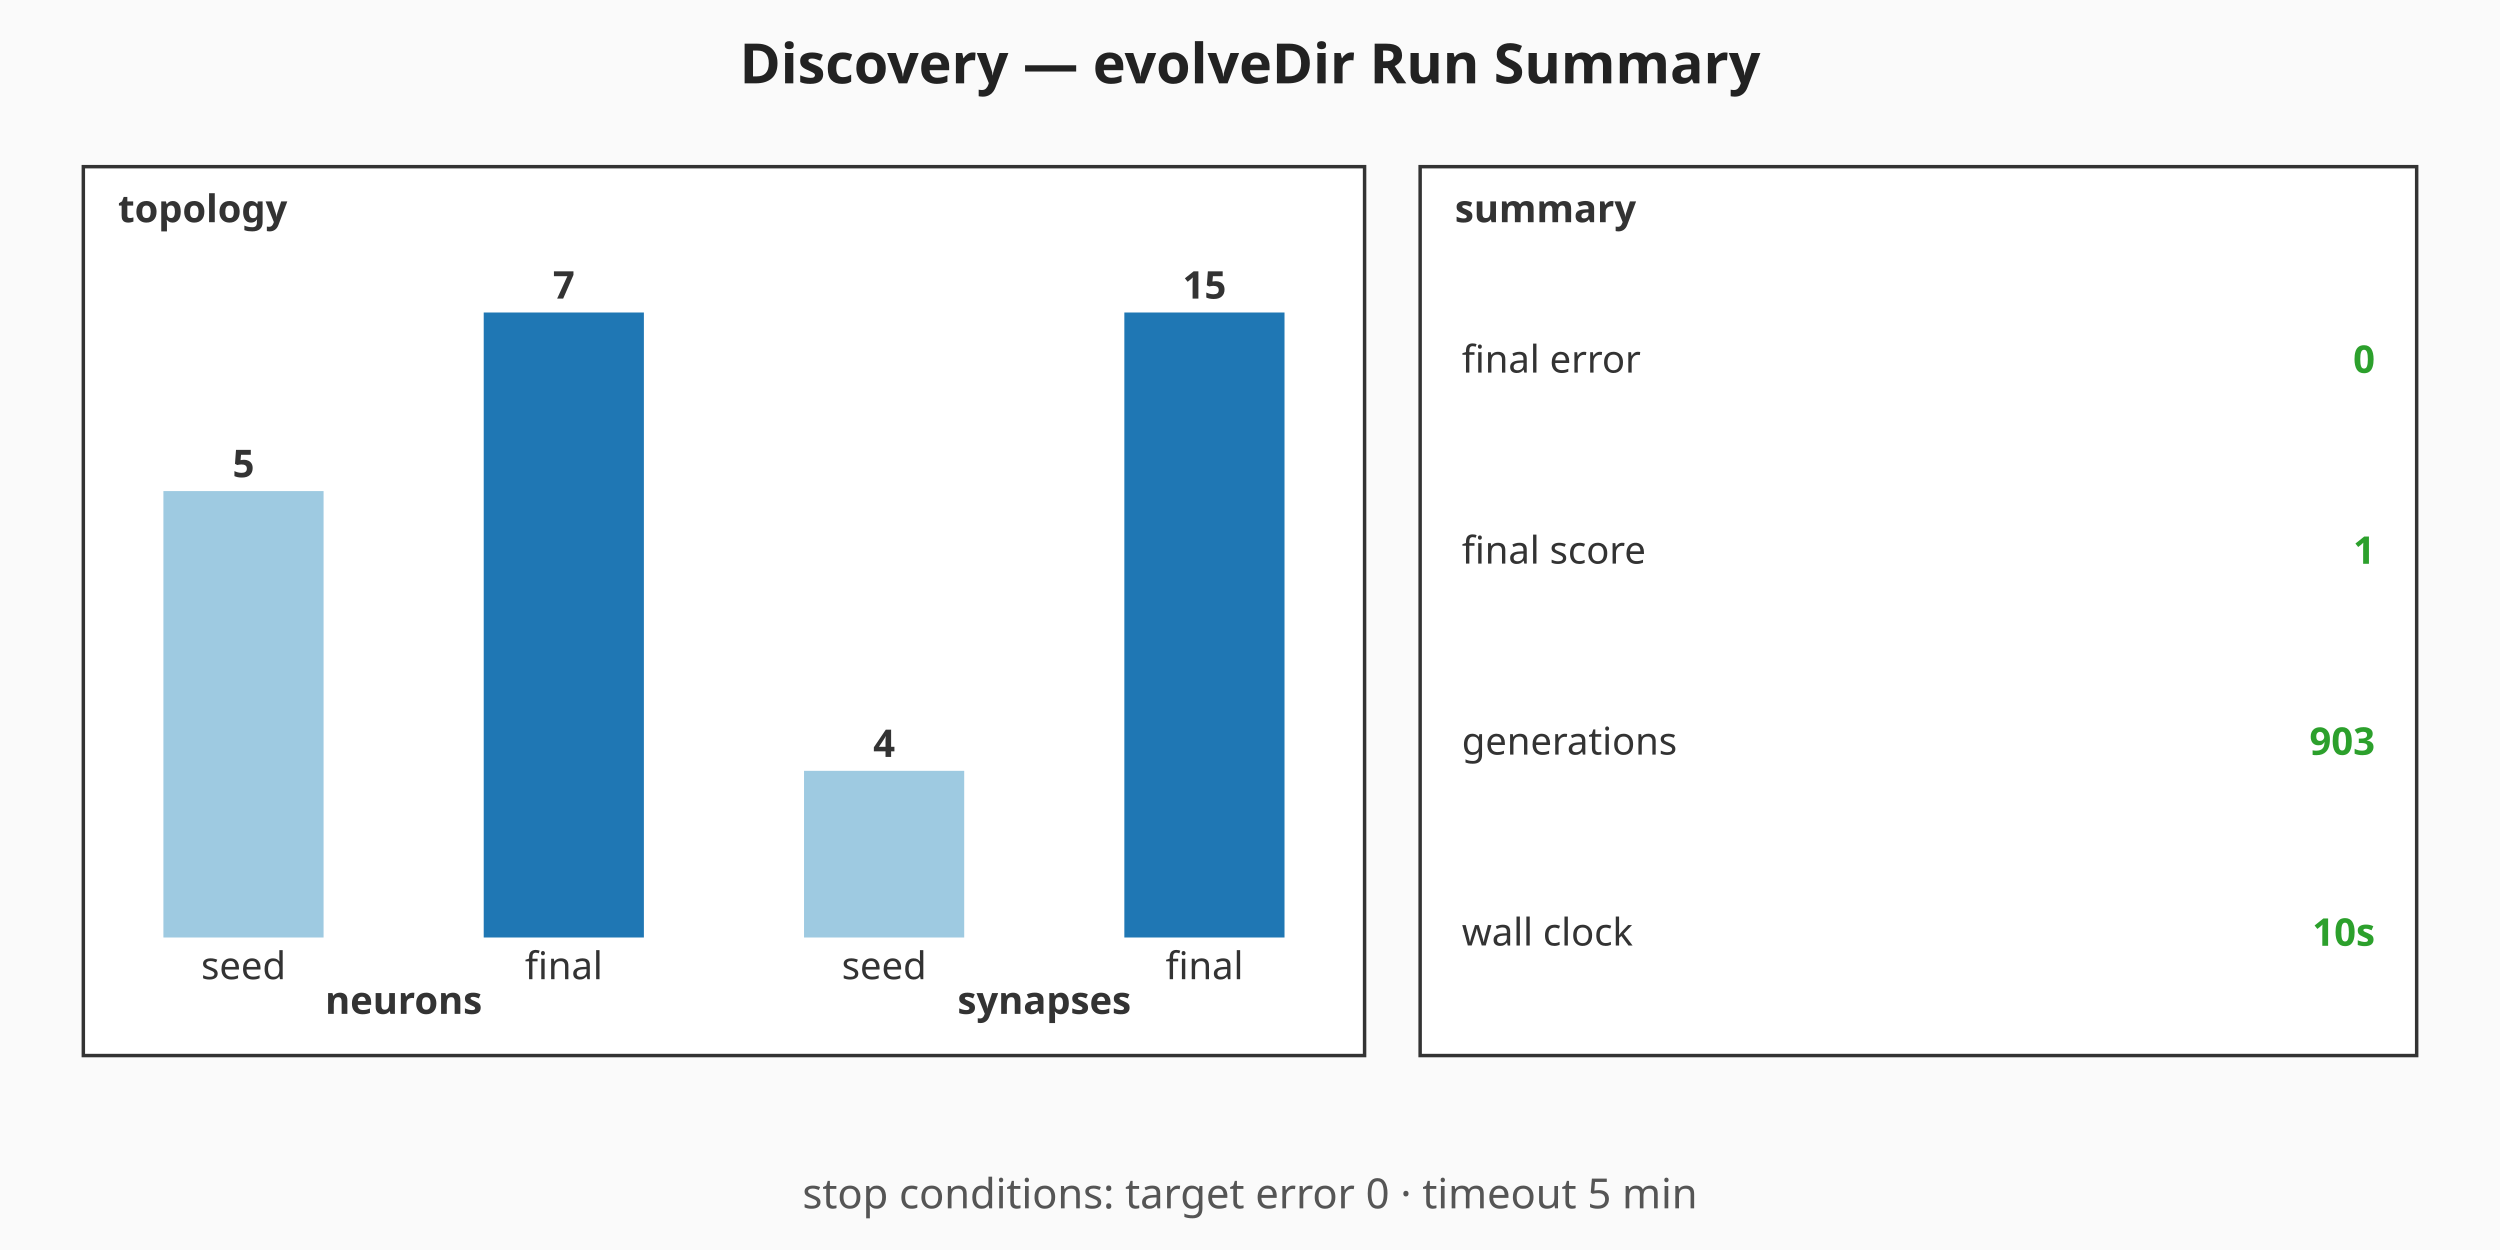
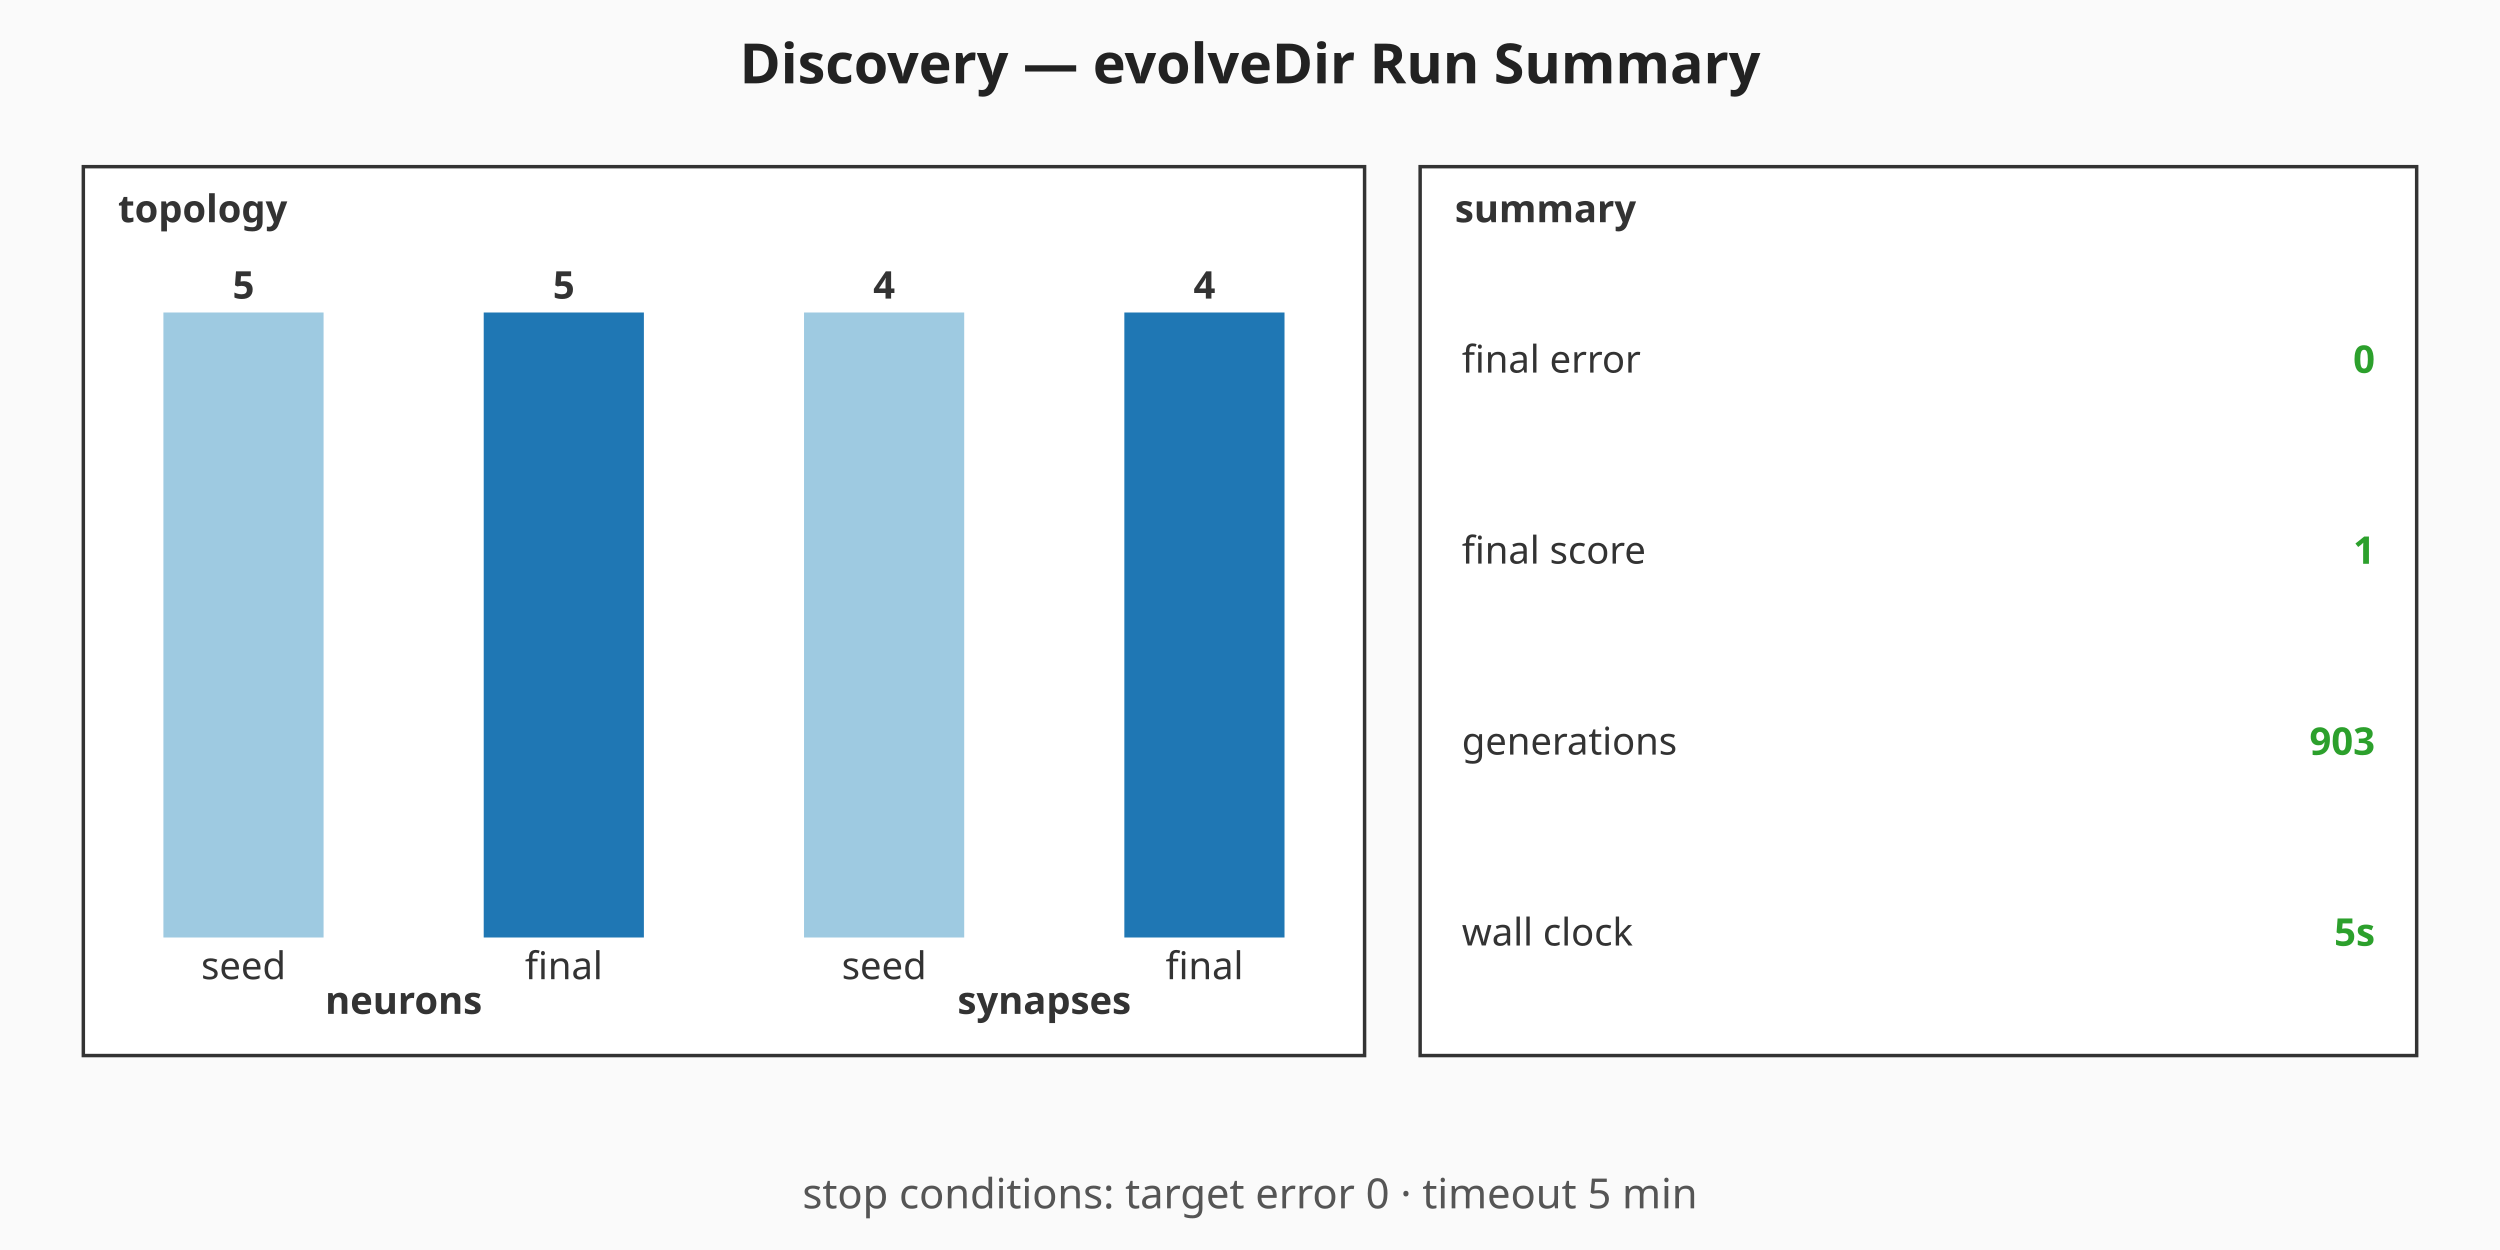
<svg xmlns="http://www.w3.org/2000/svg" viewBox="0 0 720 360" width="720" height="360" role="img" aria-label="Discovery — evolveDir Run Summary summary chart">
  <rect width="720" height="360" fill="#fafafa" />
  <text x="360" y="24" text-anchor="middle" font-family="sans-serif" font-size="16" font-weight="bold" fill="#222">Discovery — evolveDir Run Summary</text>
  <g class="topology" font-family="sans-serif" font-size="11" fill="#333">
    <rect x="24" y="48" width="369" height="256" fill="#ffffff" stroke="#333" stroke-width="1" />
    <text x="34" y="64" font-weight="bold">topology</text>
-     <rect class="topo-bar topo-bar-seed-neurons" x="47.06" y="141.43" width="46.13" height="128.57" fill="#9ecae1" />
-     <text x="70.13" y="137.43" text-anchor="middle" font-weight="bold">5</text>
+     <rect class="topo-bar topo-bar-seed-neurons" x="47.06" y="90" width="46.13" height="180" fill="#9ecae1" />
+     <text x="70.13" y="86" text-anchor="middle" font-weight="bold">5</text>
    <text x="70.13" y="282" text-anchor="middle">seed</text>
    <rect class="topo-bar topo-bar-final-neurons" x="139.31" y="90" width="46.13" height="180" fill="#1f77b4" />
-     <text x="162.38" y="86" text-anchor="middle" font-weight="bold">7</text>
+     <text x="162.38" y="86" text-anchor="middle" font-weight="bold">5</text>
    <text x="162.38" y="282" text-anchor="middle">final</text>
    <text x="116.25" y="292" text-anchor="middle" font-weight="bold">neurons</text>
-     <rect class="topo-bar topo-bar-seed-synapses" x="231.56" y="222" width="46.13" height="48" fill="#9ecae1" />
-     <text x="254.63" y="218" text-anchor="middle" font-weight="bold">4</text>
+     <rect class="topo-bar topo-bar-seed-synapses" x="231.56" y="90" width="46.13" height="180" fill="#9ecae1" />
+     <text x="254.63" y="86" text-anchor="middle" font-weight="bold">4</text>
    <text x="254.63" y="282" text-anchor="middle">seed</text>
    <rect class="topo-bar topo-bar-final-synapses" x="323.81" y="90" width="46.13" height="180" fill="#1f77b4" />
-     <text x="346.88" y="86" text-anchor="middle" font-weight="bold">15</text>
+     <text x="346.88" y="86" text-anchor="middle" font-weight="bold">4</text>
    <text x="346.88" y="282" text-anchor="middle">final</text>
    <text x="300.75" y="292" text-anchor="middle" font-weight="bold">synapses</text>
  </g>
  <g class="callouts" font-family="sans-serif" font-size="11" fill="#333">
    <rect x="409" y="48" width="287" height="256" fill="#ffffff" stroke="#333" stroke-width="1" />
    <text x="419" y="64" font-weight="bold">summary</text>
    <text class="callout-label" x="421" y="103.5" dominant-baseline="middle">final error</text>
    <text class="callout-value" x="684" y="103.5" text-anchor="end" dominant-baseline="middle" font-weight="bold" fill="#2ca02c">0</text>
    <text class="callout-label" x="421" y="158.5" dominant-baseline="middle">final score</text>
    <text class="callout-value" x="684" y="158.5" text-anchor="end" dominant-baseline="middle" font-weight="bold" fill="#2ca02c">1</text>
    <text class="callout-label" x="421" y="213.5" dominant-baseline="middle">generations</text>
    <text class="callout-value" x="684" y="213.5" text-anchor="end" dominant-baseline="middle" font-weight="bold" fill="#2ca02c">903</text>
    <text class="callout-label" x="421" y="268.5" dominant-baseline="middle">wall clock</text>
-     <text class="callout-value" x="684" y="268.5" text-anchor="end" dominant-baseline="middle" font-weight="bold" fill="#2ca02c">10s</text>
+     <text class="callout-value" x="684" y="268.5" text-anchor="end" dominant-baseline="middle" font-weight="bold" fill="#2ca02c">5s</text>
  </g>
  <g class="caption" font-family="sans-serif" font-size="12" fill="#555">
    <text x="360" y="348" text-anchor="middle">stop conditions: target error 0 · timeout 5 min</text>
  </g>
</svg>
